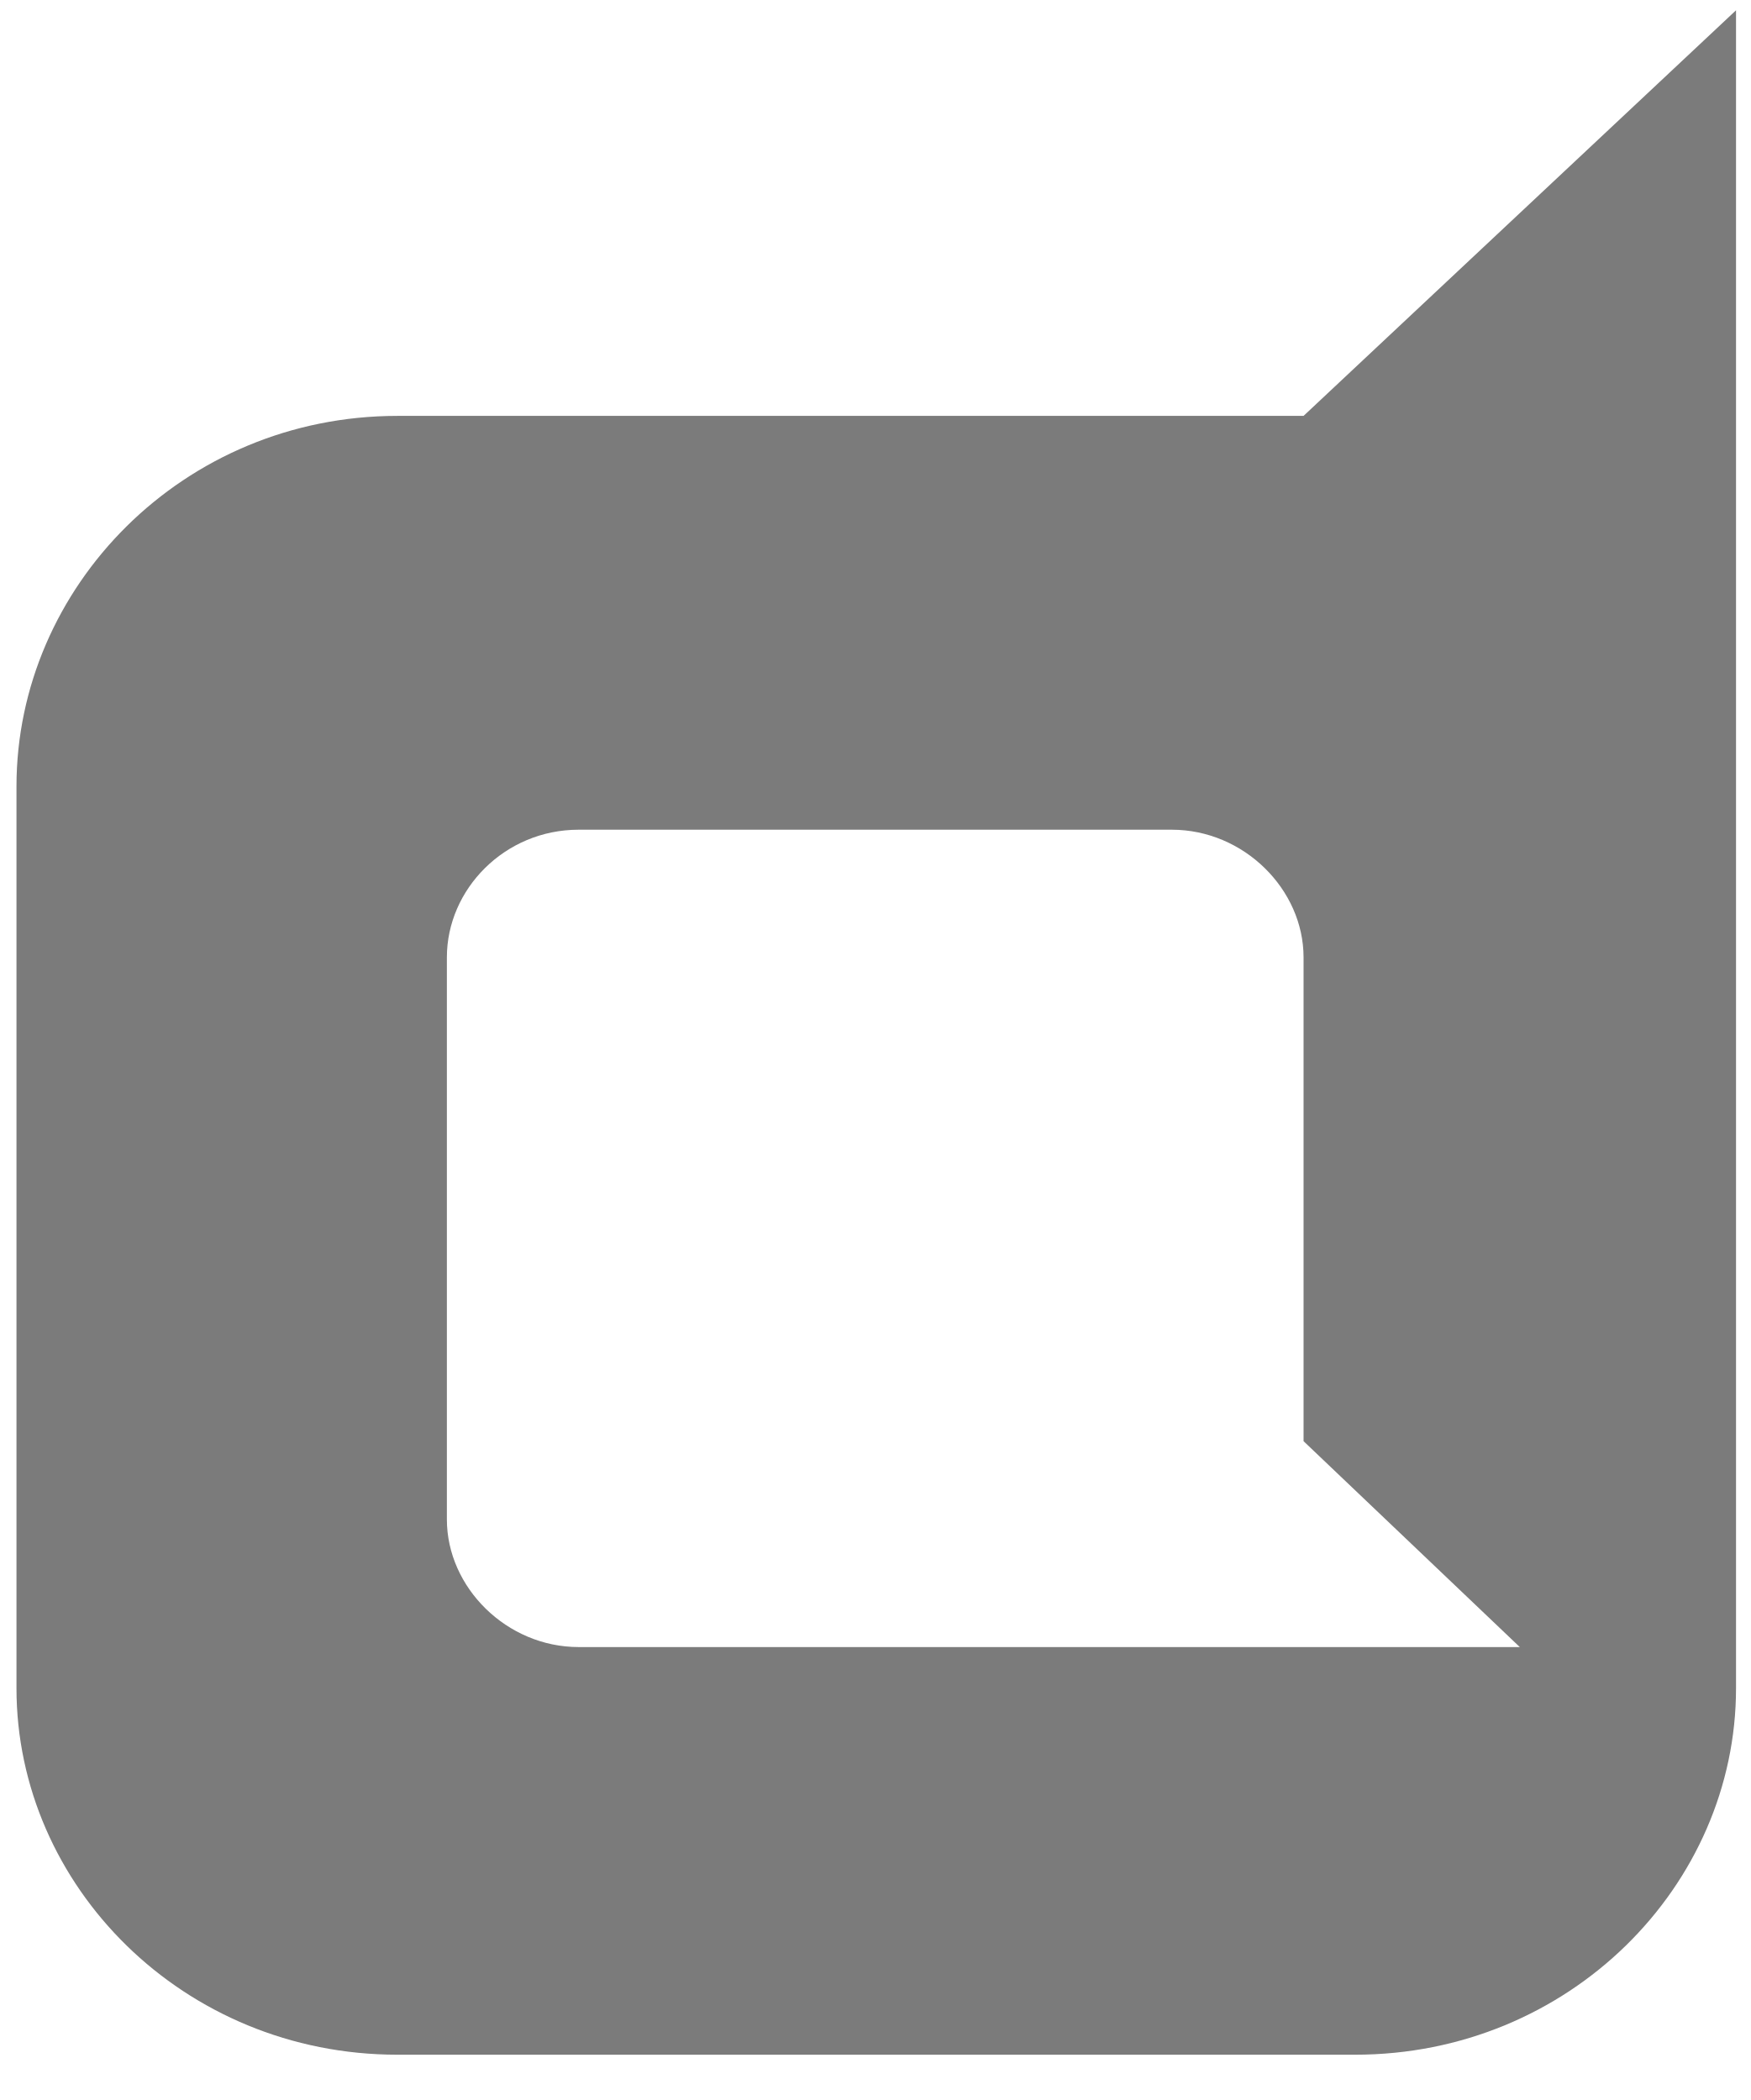
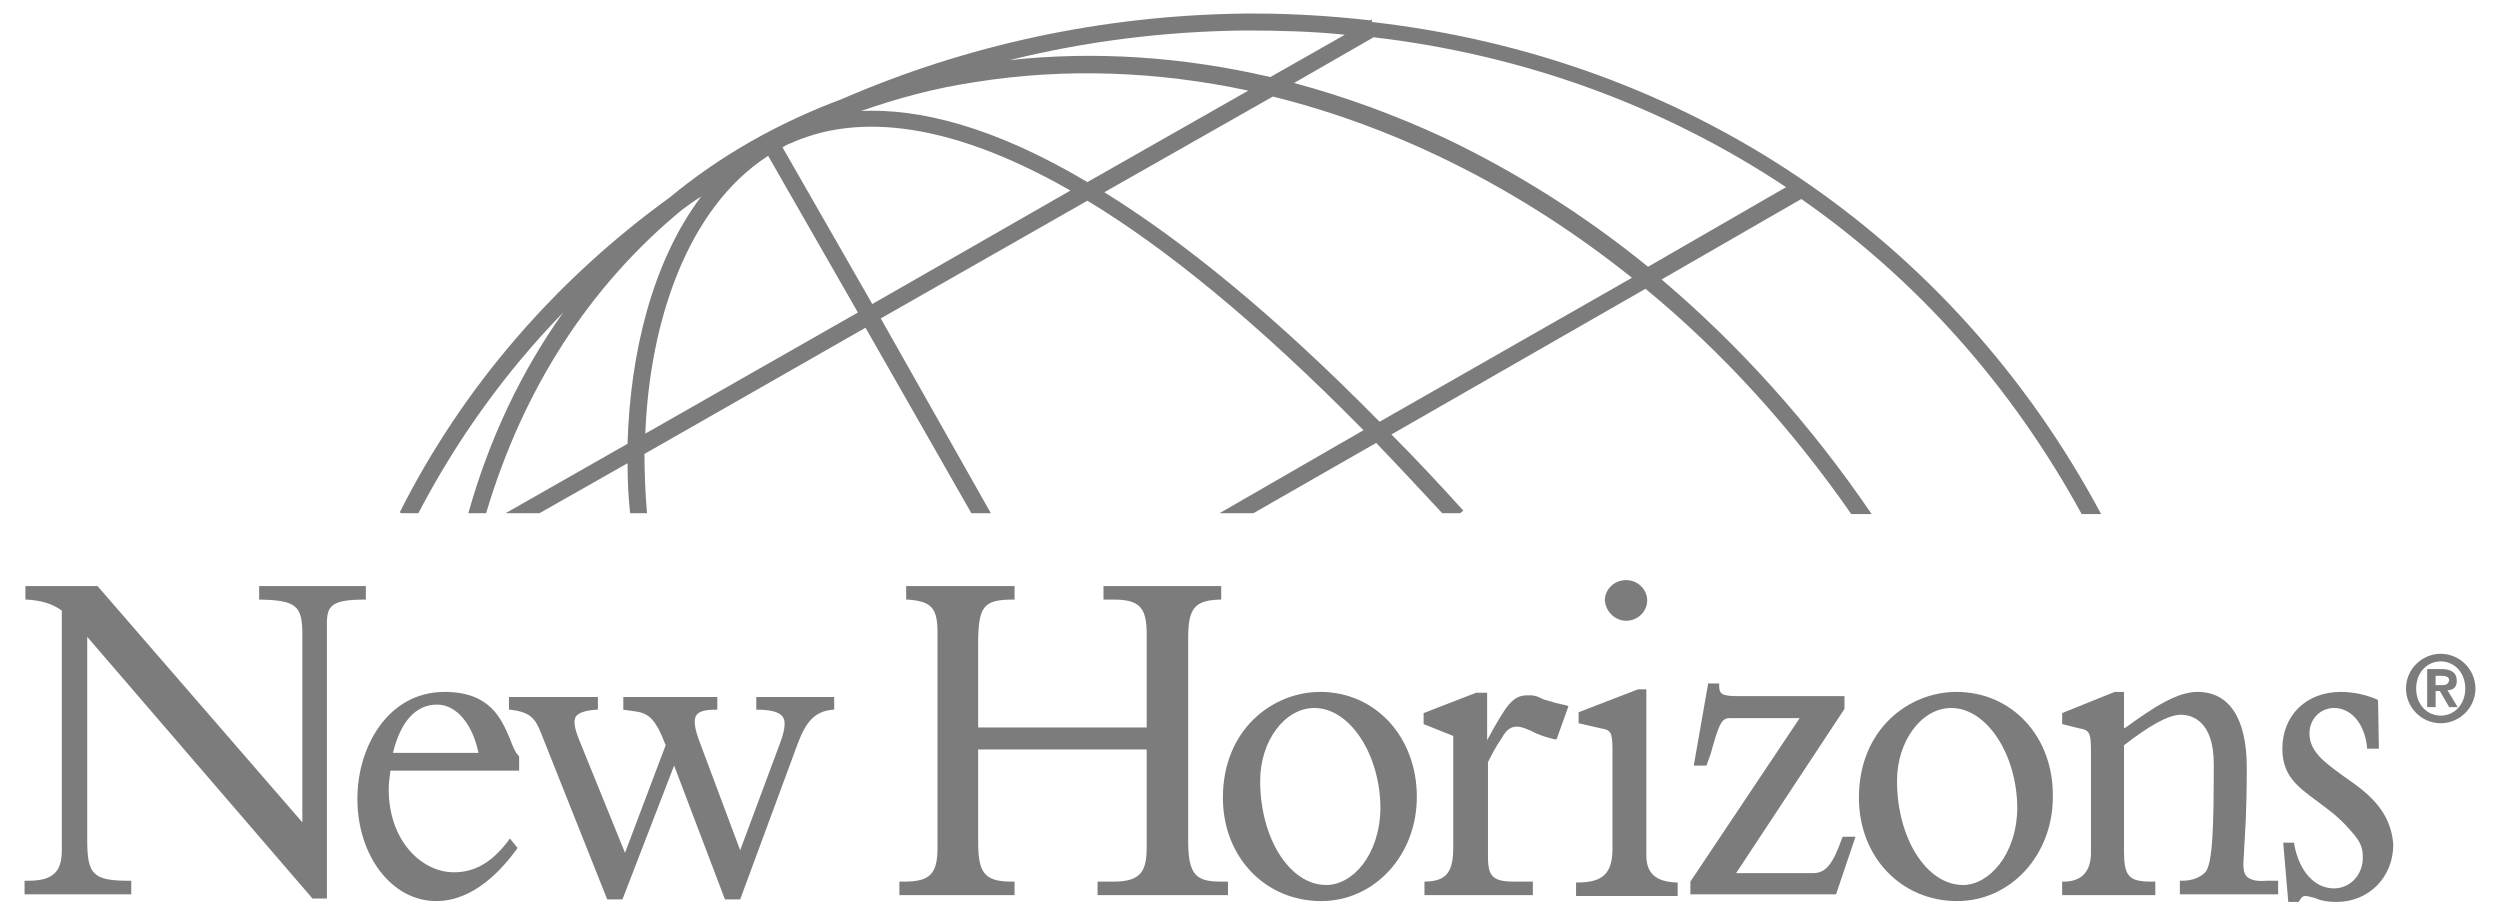
- <svg xmlns="http://www.w3.org/2000/svg" xmlns:xlink="http://www.w3.org/1999/xlink" version="1.1" id="Layer_1" x="0px" y="0px" viewBox="0 0 85 102" style="enable-background:new 0 0 85 102;" xml:space="preserve">
+ <svg xmlns="http://www.w3.org/2000/svg" version="1.1" id="Layer_1" x="0px" y="0px" viewBox="0 0 295.2 108" style="enable-background:new 0 0 295.2 108;" xml:space="preserve">
  <style type="text/css">
- 	.st0{clip-path:url(#SVGID_2_);}
- 	.st1{clip-path:url(#XMLID_19_);fill:#7B7B7B;}
+ 	.st0{fill:none;}
+ 	.st1{fill:#7C7C7C;}
</style>
  <g>
-     <defs>
-       <path id="SVGID_1_" d="M63.3,70V46.5c0-3.3-2.9-6.2-6.4-6.2H28.1c-3.6,0-6.4,2.9-6.4,6.2v27.3c0,3.3,2.9,6.2,6.4,6.2h45.7L63.3,70    z M19.3,20.2h44L84.3,0.5V82c0,9.6-8.1,17.8-18.5,17.8H19.3C8.9,99.8,0.8,91.6,0.8,82V38.2C0.8,28.5,8.9,20.2,19.3,20.2z" />
-     </defs>
-     <clipPath id="SVGID_2_">
-       <use xlink:href="#SVGID_1_" style="overflow:visible;" />
-     </clipPath>
-     <g class="st0">
-       <defs>
-         <rect id="XMLID_3_" x="-1500.3" y="-110" width="2945" height="2666.8" />
-       </defs>
-       <clipPath id="XMLID_19_">
-         <use xlink:href="#XMLID_3_" style="overflow:visible;" />
-       </clipPath>
-       <rect id="XMLID_4_" x="-9.4" y="-9.8" class="st1" width="103.9" height="119.8" />
-     </g>
+     <path class="st0" d="M288.2,79.8h-0.7v1.1h0.8c0.5,0,0.8-0.1,0.8-0.6C289.1,79.8,288.6,79.8,288.2,79.8z" />
+     <path class="st0" d="M155.2,83.5c-3.4,0-6.4,4-6.4,8.6c0,6.8,3.5,12.3,7.8,12.3c3,0,6.3-3.4,6.3-9C162.9,89,159.4,83.5,155.2,83.5z   " />
+     <path class="st0" d="M230.3,83.5c-3.4,0-6.4,4-6.4,8.6c0,6.8,3.5,12.3,7.8,12.3c3,0,6.3-3.4,6.3-9C238.1,89,234.5,83.5,230.3,83.5z   " />
+     <path class="st0" d="M56.4,89c-0.6-3.4-2.5-5.7-4.9-5.7c-2.5,0-4.3,2-5.2,5.7H56.4z" />
+     <path class="st0" d="M288.2,78.1c-1.6,0-2.9,1.3-2.9,3.2c0,1.9,1.3,3.2,2.9,3.2c1.6,0,2.9-1.3,2.9-3.2   C291.1,79.4,289.8,78.1,288.2,78.1z M290.1,83.6h-1l-1.1-1.9h-0.5v1.9h-1V79h1.7c1.2,0,1.8,0.3,1.8,1.4c0,0.8-0.5,1.2-1.2,1.2   L290.1,83.6z" />
+     <path class="st1" d="M43.2,70.8v-1.6H30.6v1.6l0.2,0c4.1,0.1,4.9,0.7,4.9,4v22.3L11.6,69.3l-0.1-0.1H3v1.6l0.2,0   c1.7,0.1,3,0.5,4.1,1.3v28.3c0,2.6-1.1,3.6-4,3.6H2.9v1.6h12.6v-1.6h-0.2c-4.3,0-5-0.7-5-4.8V75.2l26.6,30.9h1.7V73.6   c0-2.1,0.6-2.8,4.5-2.8H43.2z" />
+     <path class="st1" d="M60.2,87.2c-1-2.3-2.3-5.5-7.7-5.5c-6.7,0-10.3,6.5-10.3,12.6c0,6.8,4.1,12.1,9.3,12.1c4.5,0,7.8-3.8,9.5-6.1   l0.1-0.2l-0.9-1.1L60,99.3c-1.9,2.5-3.9,3.7-6.4,3.7c-3.8,0-7.7-3.7-7.7-9.8c0-0.7,0.1-1.4,0.2-2.2h15.2v-1.7l-0.1-0.1   C60.8,88.8,60.5,88,60.2,87.2z M51.6,83.2c2.3,0,4.2,2.3,4.9,5.7H46.4C47.3,85.2,49.1,83.2,51.6,83.2z" />
+     <path class="st1" d="M89.2,83.8h0.2c1.7,0,2.6,0.3,3,0.8c0.4,0.5,0.3,1.5-0.2,2.9l-4.8,12.9l-4.9-13.1c-0.5-1.4-0.6-2.3-0.3-2.8   c0.3-0.5,1-0.7,2.3-0.7l0.2,0v-1.5H73.6v1.5L75,84c1.7,0.2,2.5,1.1,3.6,4l-4.8,12.7l-5.4-13.3c-0.6-1.5-0.7-2.3-0.4-2.8   c0.3-0.4,1-0.7,2.4-0.8l0.2,0v-1.5H60.1v1.5l0.2,0c2.3,0.3,2.9,1,3.6,2.8l7.8,19.6h1.8l6.1-15.8l6,15.8h1.8l6.8-18.4   c1-2.7,2.1-3.8,4.1-4l0.2,0v-1.5h-9.2V83.8z" />
+     <path class="st1" d="M140.3,99.3v-24c0-3.5,0.8-4.4,3.7-4.5l0.2,0v-1.6h-13.9v1.6h1.2c3,0,3.9,0.9,3.9,4v11.1h-19.9v-9.8   c0-4.5,0.6-5.3,4.1-5.3h0.2v-1.6H107v1.6l0.2,0c2.8,0.2,3.5,1,3.5,3.9v25.4c0,3.1-0.9,4-3.9,4h-0.6v1.6h13.6v-1.6h-0.4   c-3.3,0-3.9-1.2-3.9-4.8V88.5h19.9V100c0,2.8-0.6,4.1-3.9,4.1h-1.9v1.6H145v-1.6h-0.8C141.3,104.1,140.3,103.4,140.3,99.3z" />
+     <path class="st1" d="M155.9,81.7c-5.6,0-11.5,4.4-11.5,12.5c0,7,5,12.2,11.6,12.2c6.3,0,11.3-5.4,11.3-12.3   C167.3,87,162.4,81.7,155.9,81.7z M156.6,104.5c-4.3,0-7.8-5.5-7.8-12.3c0-4.7,2.9-8.6,6.4-8.6c4.2,0,7.8,5.5,7.8,11.9   C162.9,101,159.7,104.5,156.6,104.5z" />
+     <path class="st1" d="M183.7,83c-0.6-0.2-1.1-0.3-1.4-0.4c-1-0.5-1.2-0.5-1.9-0.5c-1.8,0-2.5,1.1-4.8,5.3v-5.6h-1.3l-6.2,2.4v1.3   l3.5,1.4V100c0,3-0.8,4-3.2,4.1l-0.2,0v1.6H181v-1.6h-2.2c-2.5,0-3.1-0.6-3.1-2.9V90c0.4-0.8,0.9-1.8,1.6-2.8   c0.5-0.9,1-1.4,1.8-1.4c0.6,0,1.2,0.3,1.7,0.5c0.9,0.5,1.9,0.8,2.8,1l0.2,0l1.4-3.9l-0.2-0.1C184.5,83.2,184.1,83.1,183.7,83z" />
+     <path class="st1" d="M194.4,101V81.4h-1l-7,2.7v1.3l2.6,0.6c1.2,0.2,1.4,0.4,1.4,2.6v11.6c0,2.9-1.1,4-4.1,4h-0.2v1.6h12v-1.6h-0.2   C195.5,104.1,194.4,103.1,194.4,101z" />
+     <path class="st1" d="M192,73.3c1.4,0,2.5-1.1,2.5-2.4c0-1.3-1.1-2.4-2.5-2.4c-1.4,0-2.5,1.1-2.5,2.4   C189.6,72.2,190.7,73.3,192,73.3z" />
+     <path class="st1" d="M217.5,99c-1,2.8-1.8,4.1-3.4,4.1h-9.1l12.8-19.4l0-0.1v-1.4h-12.6c-2,0-2.2-0.3-2.2-1.3v-0.2h-1.3l-1.7,9.7   h1.5L202,89c0.9-3.2,1.2-4.2,2.2-4.2h8.3l-12.9,19.3l0,0.1v1.4h17.2l2.3-6.8h-1.5L217.5,99z" />
+     <path class="st1" d="M231,81.7c-5.6,0-11.5,4.4-11.5,12.5c0,7,5,12.2,11.6,12.2c6.3,0,11.3-5.4,11.3-12.3   C242.5,87,237.6,81.7,231,81.7z M231.8,104.5c-4.3,0-7.8-5.5-7.8-12.3c0-4.7,2.9-8.6,6.4-8.6c4.2,0,7.8,5.5,7.8,11.9   C238.1,101,234.8,104.5,231.8,104.5z" />
+     <path class="st1" d="M265.3,103.5c-0.3-0.3-0.4-0.8-0.4-1.4c0-0.7,0.1-1.3,0.1-2.1c0.1-1.7,0.3-4.1,0.3-9.4c0-5.8-2.1-8.9-5.8-8.9   c-2.5,0-5.3,1.9-8.5,4.2l-0.2,0.1v-4.3h-1.1l-6.2,2.5v1.3l2,0.5c1.2,0.2,1.4,0.5,1.4,2.6v12.1c0,2.2-1.1,3.4-3.2,3.4h-0.2v1.6h11   v-1.6H254c-2.7,0-3.2-0.7-3.2-3.7V88c3.1-2.4,5.3-3.6,6.7-3.6c1.4,0,3.9,0.8,3.9,5.8c0,7.1-0.1,11.8-1,12.8c-0.6,0.6-1.5,1-2.8,1   l-0.2,0v1.6H269v-1.6h-1.4C266.5,104.1,265.7,103.9,265.3,103.5z" />
+     <path class="st1" d="M276.8,91.7c-2.2-1.6-4.1-2.9-4.1-5.1c0-1.7,1.3-3,2.9-3c2,0,3.6,1.8,3.9,4.6l0,0.2h1.4l-0.1-5.7l-0.1-0.1   c-1.4-0.6-2.9-0.9-4.3-0.9c-4.1,0-6.9,2.8-6.9,6.7c0,3.2,1.8,4.5,4.1,6.2c1.2,0.9,2.5,1.8,3.8,3.3c1.4,1.5,1.6,2.2,1.6,3.4   c0,2-1.5,3.6-3.4,3.6c-2.3,0-4.1-2-4.7-5.2l0-0.2h-1.3l0.6,7h1.2l0.1-0.1c0.2-0.4,0.4-0.6,0.7-0.6c0.3,0,0.6,0.1,1,0.2   c0.1,0,0.2,0.1,0.3,0.1c0.7,0.3,1.5,0.4,2.4,0.4c3.8,0,6.7-2.9,6.7-6.8C282.3,95.6,279.4,93.5,276.8,91.7z" />
+     <path class="st1" d="M290.1,80.4c0-1-0.7-1.4-1.8-1.4h-1.7v4.5h1v-1.9h0.5l1.1,1.9h1l-1.2-2C289.6,81.5,290.1,81.2,290.1,80.4z    M288.4,80.9h-0.8v-1.1h0.7c0.4,0,0.9,0.1,0.9,0.5C289.1,80.8,288.8,80.9,288.4,80.9z" />
+     <path class="st1" d="M288.2,77.2c-2.2,0-4.1,1.8-4.1,4.1c0,2.2,1.8,4.1,4.1,4.1c2.2,0,4.1-1.8,4.1-4.1   C292.3,79.1,290.5,77.2,288.2,77.2z M288.2,84.5c-1.6,0-2.9-1.3-2.9-3.2c0-1.9,1.3-3.2,2.9-3.2c1.6,0,2.9,1.3,2.9,3.2   C291.1,83.2,289.8,84.5,288.2,84.5z" />
+   </g>
+   <g>
+     <path class="st1" d="M66.5,36.9c-4.9,6.9-8.7,14.8-11.2,23.7h2.1c4.4-14.8,12.3-26.9,23.1-35.8c0.8-0.6,1.5-1.1,2.3-1.6   c-5.8,7.7-8.4,18.6-8.7,29.2l-14.4,8.2h4l10.4-5.9c0,2,0.1,4,0.3,5.9h2c-0.2-2.3-0.3-4.7-0.3-7l26.1-14.9l12.5,21.9h2.3L104,37.6   l24.4-13.9c9.1,5.5,19.9,14.2,32.6,27.1L144,60.6h4l14.5-8.3c2.5,2.6,5.1,5.4,7.8,8.3h2.1l0.4-0.3c-2.9-3.2-5.7-6.2-8.5-9l30-17.2   c9,7.4,17.2,16.4,24.3,26.6h2.4c-7.2-10.6-15.6-19.9-24.8-27.7l16.5-9.5c13.5,9.4,24.8,22,33.1,37.2h2.3   c-17.6-32.9-49.1-53.9-86.1-58.1L162,2.3l-0.2,0.1c-4.5-0.5-9-0.8-13.6-0.8c-0.4,0-0.8,0-1.2,0C130,1.8,113.9,5.4,99.4,11.7   c-7.5,2.8-14.4,6.7-20.3,11.6C65.7,33,54.7,45.6,47.2,60.5l0.2,0.1h2C54,51.8,59.7,43.9,66.5,36.9z M115.1,9.7   c10.6-1.7,21.5-1.3,32.3,1l-19,10.8c-11.1-6.6-19.9-8.7-26.7-8.4C106,11.6,110.4,10.4,115.1,9.7z M76.2,51.2   c0.5-13.1,4.9-26.6,14.5-32.8l10.6,18.5L76.2,51.2z M103,35.9L92.4,17.4c0.3-0.2,0.7-0.4,1-0.5c6.9-3.1,17.4-3.3,33,5.6L103,35.9z    M162.9,49.8c-12.5-12.7-23.3-21.4-32.5-27.1l19.9-11.3c14.9,3.7,29.4,11,42.4,21.4L162.9,49.8z M194.6,31.5   c-7.5-6.1-15.6-11.2-24-15.2c-5.8-2.7-11.8-4.9-17.8-6.5l9.4-5.4c17.9,2.1,34.4,8.2,48.7,17.7L194.6,31.5z M147,3.6   c4,0,7.9,0.1,11.8,0.5l-8.8,5c-10.3-2.4-20.7-3.1-30.8-2C128.1,4.9,137.4,3.7,147,3.6z" />
  </g>
</svg>
